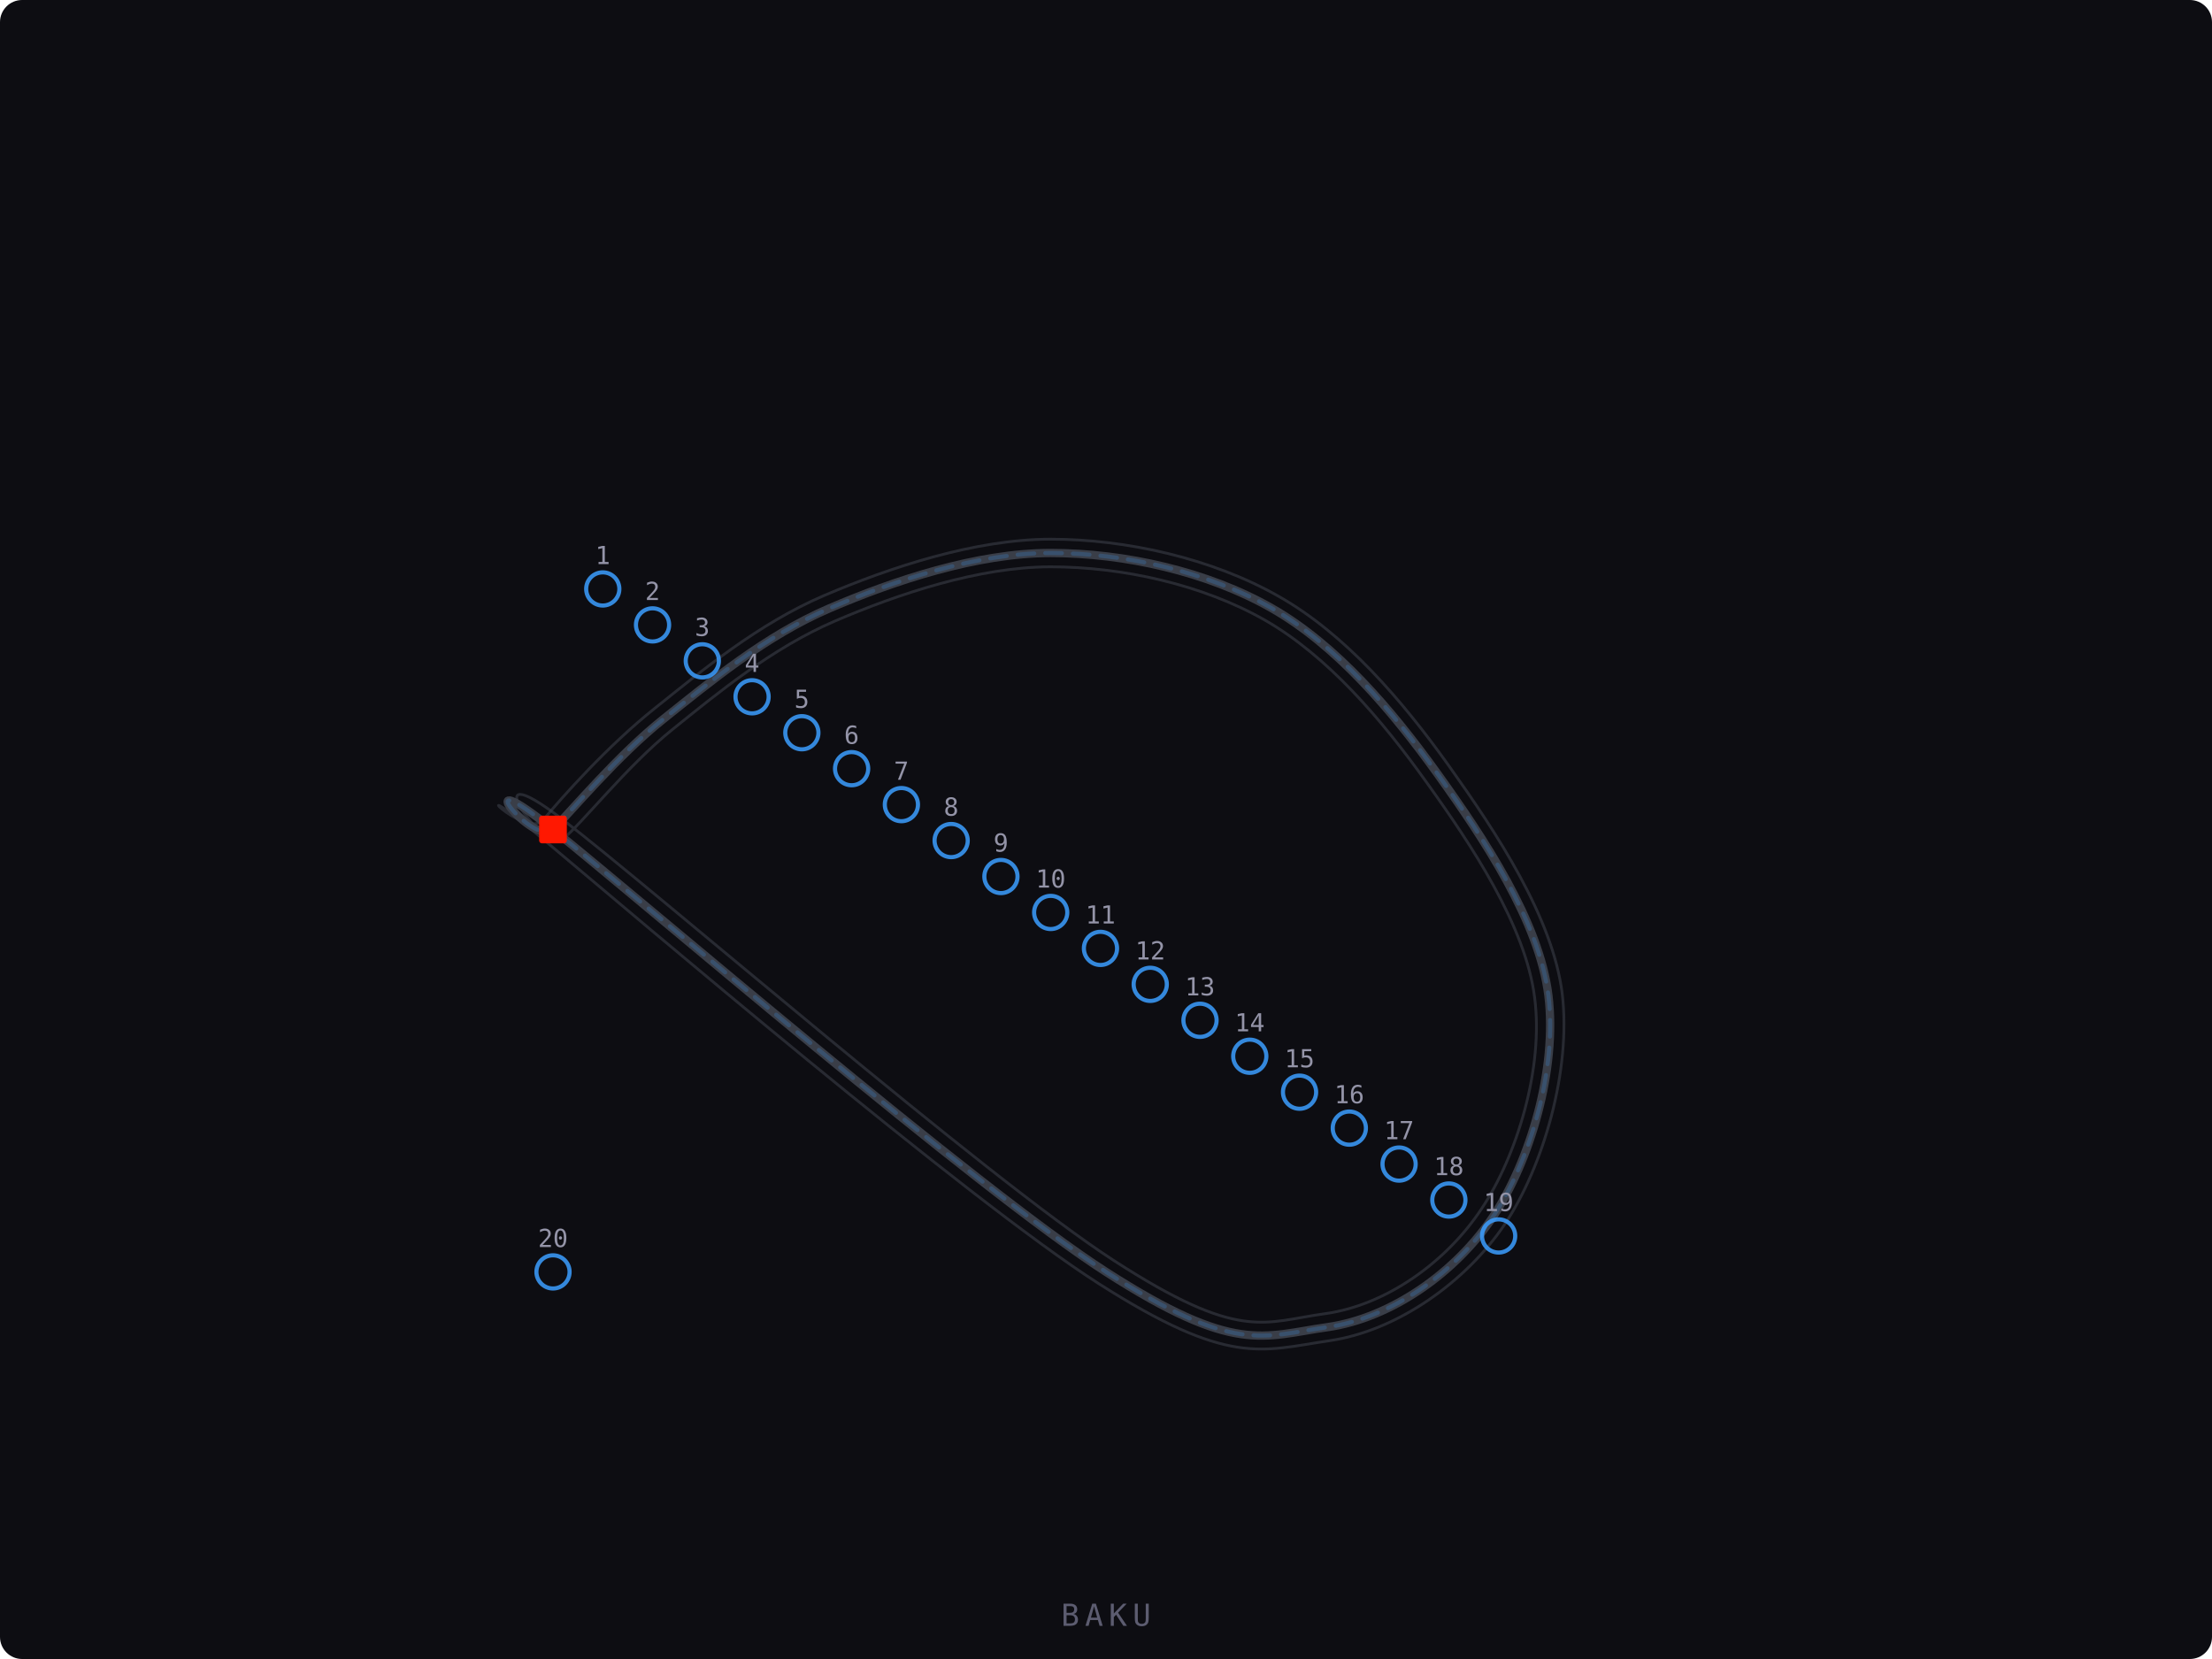
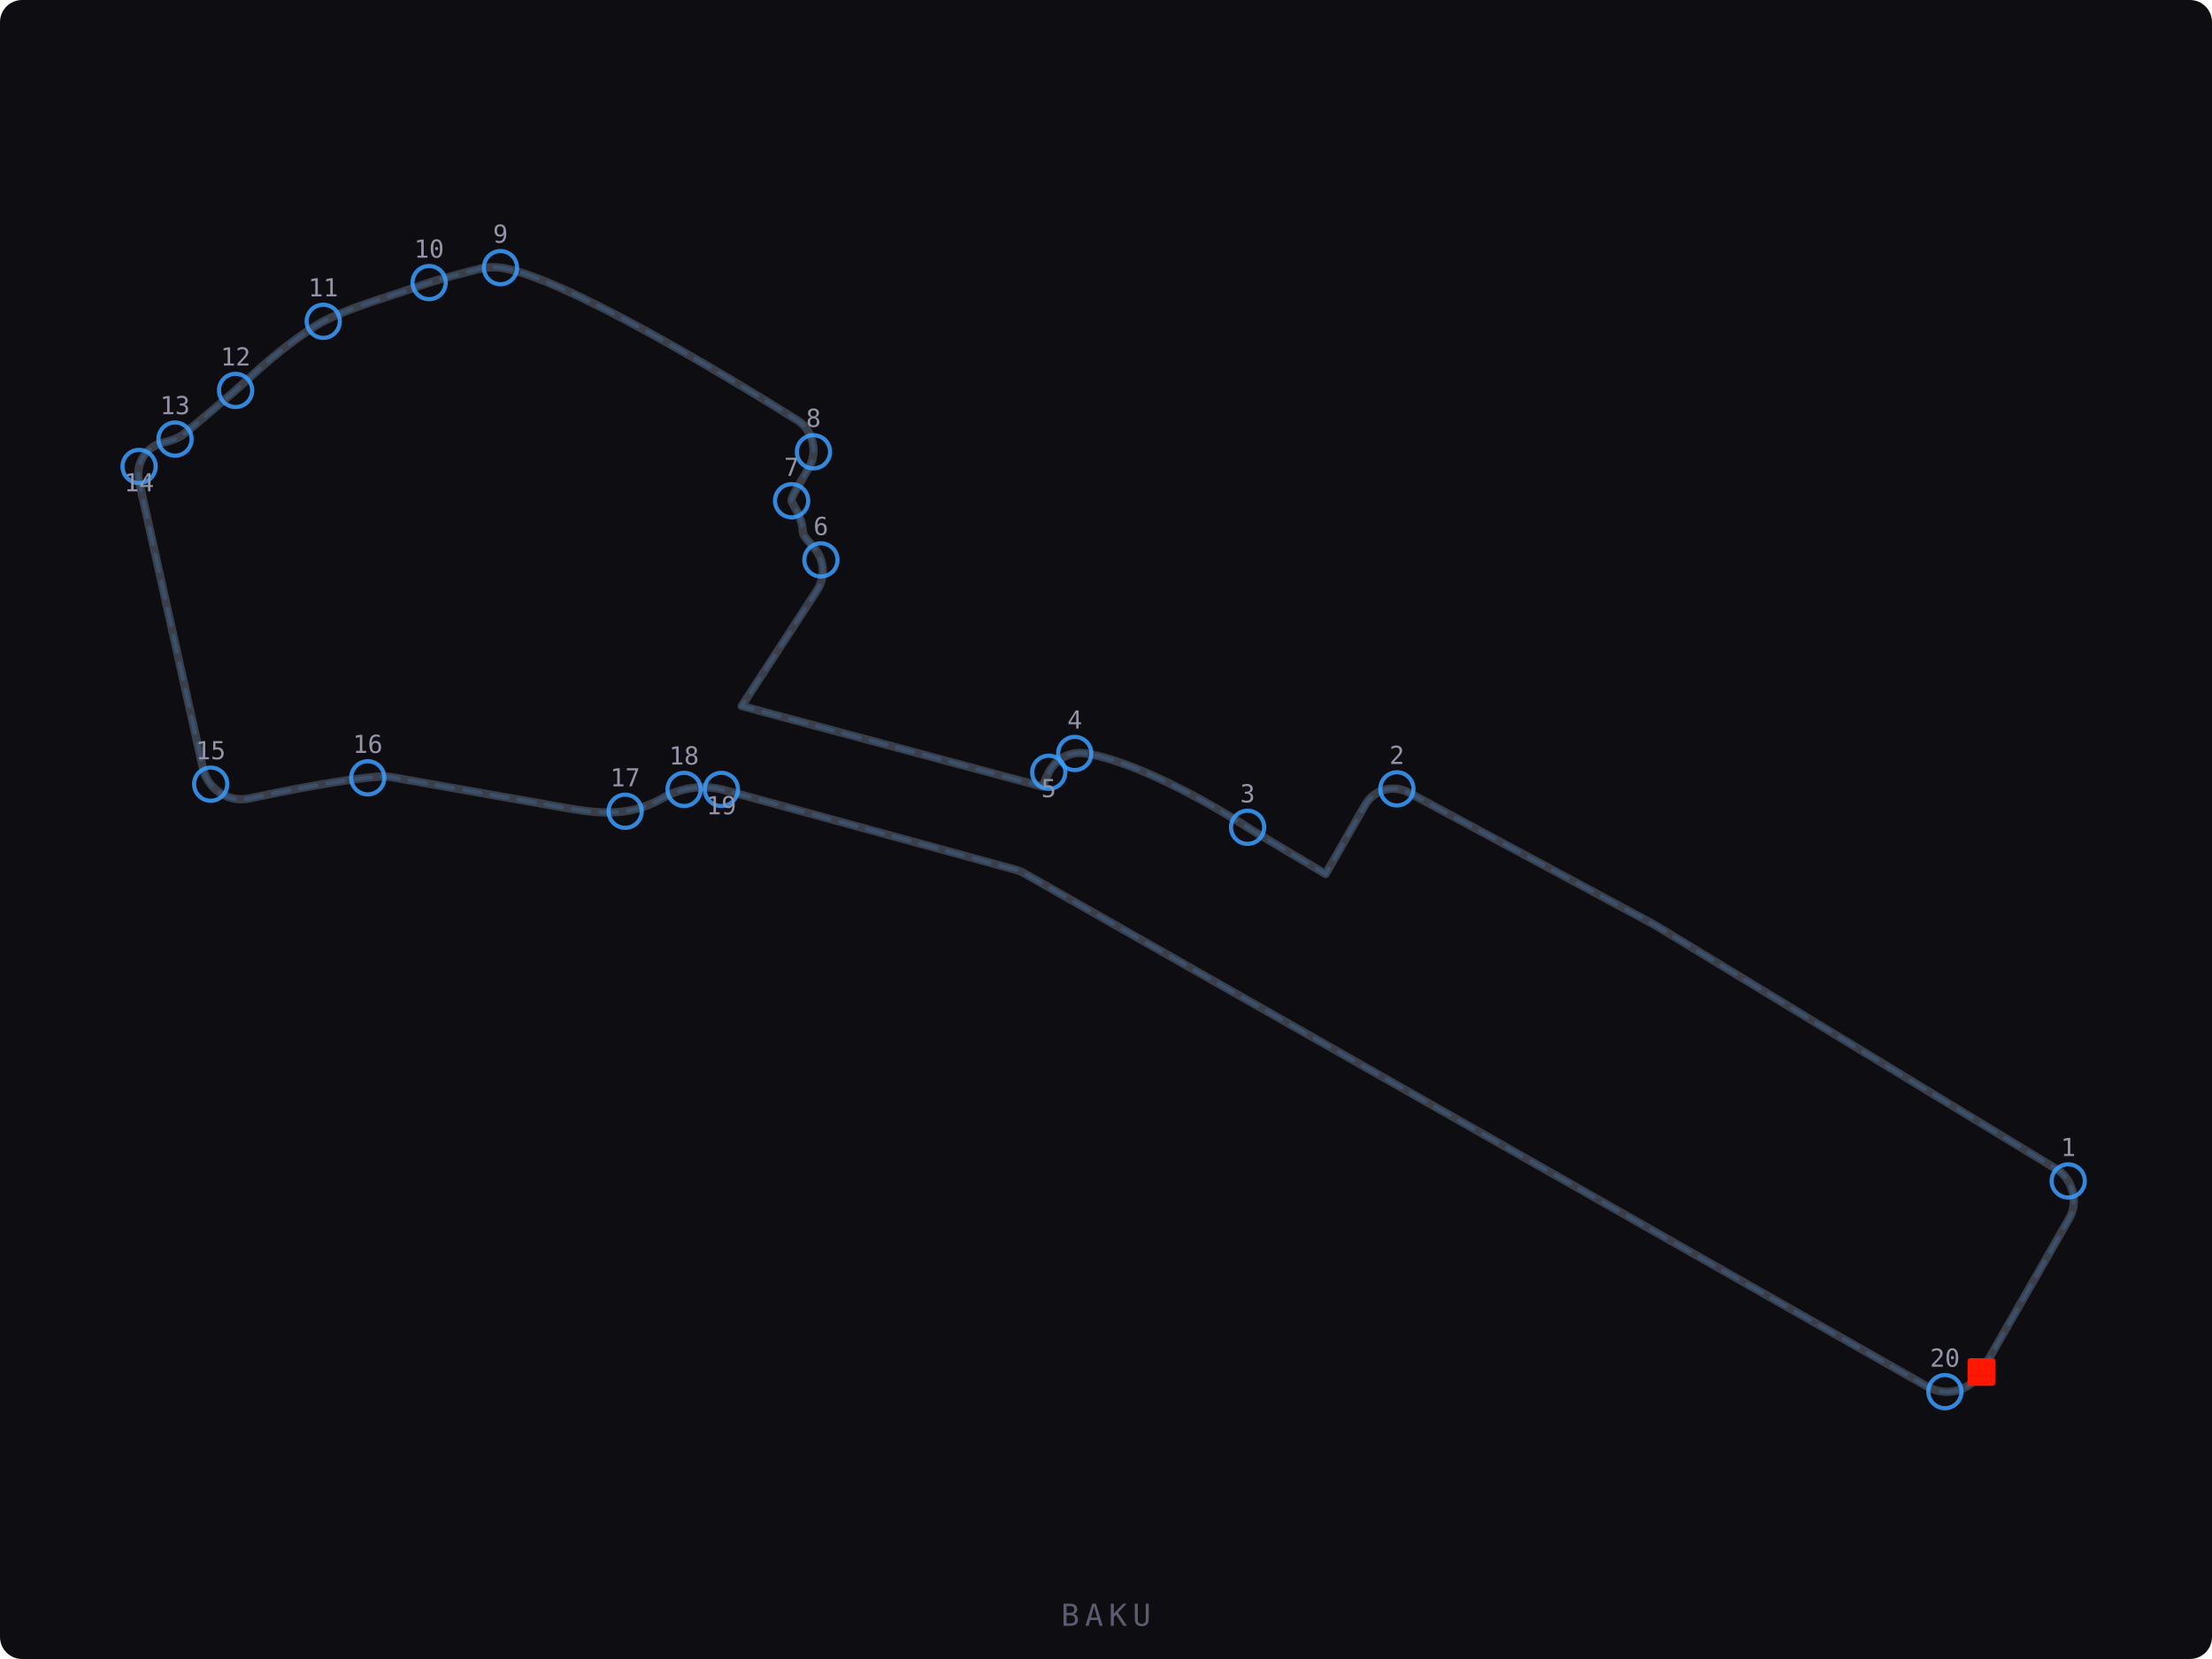
<svg xmlns="http://www.w3.org/2000/svg" viewBox="0 0 800 600" width="800" height="600">
  <defs>
    <style>
      .track-bg { fill: #0d0d12; }
      .track-line { fill: none; stroke: #3a3e48; stroke-width: 3; stroke-linecap: round; stroke-linejoin: round; }
      .track-line-accent { fill: none; stroke: rgba(59,158,255,0.20); stroke-width: 1.5; stroke-linecap: round; stroke-dasharray: 6,4; }
      .track-edge { fill: none; stroke: #3a3e48; stroke-width: 1; stroke-linecap: round; stroke-linejoin: round; opacity: 0.6; }
    </style>
  </defs>
  <rect class="track-bg" width="800" height="600" rx="8" />
-   <path class="track-edge" d="M 203.5 303.5 C 210.2 298.2 226.7 277.1 243.1 263.9 C 259.5 250.7 279.2 234.4 302.0 224.6 C 324.8 214.8 354.1 205.0 380.0 205.0 C 405.9 205.0 434.9 211.4 457.5 224.3 C 480.2 237.3 499.7 260.2 515.9 282.9 C 532.2 305.6 551.7 334.9 555.0 360.6 C 558.4 386.3 548.5 418.2 535.8 437.2 C 523.2 456.3 501.5 472.0 479.3 475.1 C 457.1 478.1 448.7 485.6 402.7 455.8 C 356.7 426.0 236.3 321.5 203.1 296.1 C 169.9 270.7 196.9 308.9 203.5 303.5 Z" />
-   <path class="track-edge" d="M 196.5 296.5 C 203.1 288.5 219.9 269.6 236.9 256.1 C 253.8 242.6 274.2 225.6 298.0 215.4 C 321.9 205.2 352.6 195.0 380.0 195.0 C 407.4 195.0 438.5 202.0 462.5 215.7 C 486.5 229.3 507.0 253.1 524.1 277.1 C 541.1 301.0 561.6 331.8 565.0 359.4 C 568.3 387.0 558.2 421.8 544.2 442.8 C 530.1 463.7 505.2 481.4 480.7 484.9 C 456.2 488.5 444.6 494.4 397.3 464.2 C 350.0 434.0 230.3 331.9 196.9 303.9 C 163.4 275.9 189.8 304.4 196.5 296.5 Z" />
-   <path class="track-line" d="M 200.0 300.0 C 206.7 293.3 223.3 273.3 240.0 260.0 C 256.7 246.7 276.7 230.0 300.0 220.0 C 323.3 210.0 353.3 200.0 380.0 200.0 C 406.7 200.0 436.7 206.7 460.0 220.0 C 483.3 233.3 503.3 256.7 520.0 280.0 C 536.7 303.3 556.7 333.3 560.0 360.0 C 563.3 386.7 553.3 420.0 540.0 440.0 C 526.7 460.0 503.3 476.7 480.0 480.0 C 456.7 483.3 446.7 490.0 400.0 460.0 C 353.3 430.0 233.3 326.7 200.0 300.0 C 166.7 273.3 193.3 306.7 200.0 300.0 Z" />
-   <path class="track-line-accent" d="M 200.0 300.0 C 206.7 293.3 223.3 273.3 240.0 260.0 C 256.7 246.7 276.7 230.0 300.0 220.0 C 323.3 210.0 353.3 200.0 380.0 200.0 C 406.7 200.0 436.7 206.7 460.0 220.0 C 483.3 233.3 503.3 256.7 520.0 280.0 C 536.7 303.3 556.7 333.3 560.0 360.0 C 563.3 386.7 553.3 420.0 540.0 440.0 C 526.7 460.0 503.3 476.7 480.0 480.0 C 456.7 483.3 446.7 490.0 400.0 460.0 C 353.3 430.0 233.3 326.7 200.0 300.0 C 166.7 273.3 193.3 306.7 200.0 300.0 Z" />
-   <rect x="195.0" y="295.0" width="10" height="10" fill="#FF1801" rx="1" />
-   <circle cx="218.0" cy="213.0" r="6" fill="none" stroke="#3B9EFF" stroke-width="1.5" opacity="0.85" />
-   <text x="218.0" y="204.0" text-anchor="middle" fill="#9494a8" font-size="9" font-family="monospace">1</text>
-   <circle cx="236.0" cy="226.0" r="6" fill="none" stroke="#3B9EFF" stroke-width="1.5" opacity="0.85" />
-   <text x="236.0" y="217.0" text-anchor="middle" fill="#9494a8" font-size="9" font-family="monospace">2</text>
-   <circle cx="254.0" cy="239.0" r="6" fill="none" stroke="#3B9EFF" stroke-width="1.5" opacity="0.85" />
-   <text x="254.0" y="230.0" text-anchor="middle" fill="#9494a8" font-size="9" font-family="monospace">3</text>
-   <circle cx="272.0" cy="252.0" r="6" fill="none" stroke="#3B9EFF" stroke-width="1.5" opacity="0.85" />
-   <text x="272.0" y="243.0" text-anchor="middle" fill="#9494a8" font-size="9" font-family="monospace">4</text>
-   <circle cx="290.0" cy="265.0" r="6" fill="none" stroke="#3B9EFF" stroke-width="1.5" opacity="0.85" />
-   <text x="290.0" y="256.0" text-anchor="middle" fill="#9494a8" font-size="9" font-family="monospace">5</text>
-   <circle cx="308.0" cy="278.0" r="6" fill="none" stroke="#3B9EFF" stroke-width="1.5" opacity="0.85" />
-   <text x="308.0" y="269.0" text-anchor="middle" fill="#9494a8" font-size="9" font-family="monospace">6</text>
-   <circle cx="326.0" cy="291.0" r="6" fill="none" stroke="#3B9EFF" stroke-width="1.5" opacity="0.85" />
-   <text x="326.0" y="282.0" text-anchor="middle" fill="#9494a8" font-size="9" font-family="monospace">7</text>
-   <circle cx="344.0" cy="304.0" r="6" fill="none" stroke="#3B9EFF" stroke-width="1.5" opacity="0.85" />
-   <text x="344.0" y="295.0" text-anchor="middle" fill="#9494a8" font-size="9" font-family="monospace">8</text>
-   <circle cx="362.0" cy="317.0" r="6" fill="none" stroke="#3B9EFF" stroke-width="1.5" opacity="0.85" />
-   <text x="362.0" y="308.0" text-anchor="middle" fill="#9494a8" font-size="9" font-family="monospace">9</text>
-   <circle cx="380.0" cy="330.0" r="6" fill="none" stroke="#3B9EFF" stroke-width="1.5" opacity="0.85" />
-   <text x="380.0" y="321.0" text-anchor="middle" fill="#9494a8" font-size="9" font-family="monospace">10</text>
-   <circle cx="398.0" cy="343.0" r="6" fill="none" stroke="#3B9EFF" stroke-width="1.5" opacity="0.85" />
-   <text x="398.0" y="334.0" text-anchor="middle" fill="#9494a8" font-size="9" font-family="monospace">11</text>
-   <circle cx="416.0" cy="356.0" r="6" fill="none" stroke="#3B9EFF" stroke-width="1.5" opacity="0.85" />
-   <text x="416.0" y="347.0" text-anchor="middle" fill="#9494a8" font-size="9" font-family="monospace">12</text>
-   <circle cx="434.0" cy="369.0" r="6" fill="none" stroke="#3B9EFF" stroke-width="1.5" opacity="0.85" />
-   <text x="434.0" y="360.0" text-anchor="middle" fill="#9494a8" font-size="9" font-family="monospace">13</text>
-   <circle cx="452.0" cy="382.0" r="6" fill="none" stroke="#3B9EFF" stroke-width="1.5" opacity="0.85" />
-   <text x="452.0" y="373.0" text-anchor="middle" fill="#9494a8" font-size="9" font-family="monospace">14</text>
-   <circle cx="470.0" cy="395.0" r="6" fill="none" stroke="#3B9EFF" stroke-width="1.5" opacity="0.85" />
-   <text x="470.0" y="386.0" text-anchor="middle" fill="#9494a8" font-size="9" font-family="monospace">15</text>
-   <circle cx="488.0" cy="408.0" r="6" fill="none" stroke="#3B9EFF" stroke-width="1.5" opacity="0.85" />
-   <text x="488.0" y="399.0" text-anchor="middle" fill="#9494a8" font-size="9" font-family="monospace">16</text>
-   <circle cx="506.0" cy="421.0" r="6" fill="none" stroke="#3B9EFF" stroke-width="1.5" opacity="0.85" />
-   <text x="506.0" y="412.0" text-anchor="middle" fill="#9494a8" font-size="9" font-family="monospace">17</text>
-   <circle cx="524.0" cy="434.0" r="6" fill="none" stroke="#3B9EFF" stroke-width="1.5" opacity="0.85" />
-   <text x="524.0" y="425.0" text-anchor="middle" fill="#9494a8" font-size="9" font-family="monospace">18</text>
-   <circle cx="542.0" cy="447.0" r="6" fill="none" stroke="#3B9EFF" stroke-width="1.5" opacity="0.85" />
-   <text x="542.0" y="438.0" text-anchor="middle" fill="#9494a8" font-size="9" font-family="monospace">19</text>
-   <circle cx="200.0" cy="460.0" r="6" fill="none" stroke="#3B9EFF" stroke-width="1.5" opacity="0.85" />
-   <text x="200.0" y="451.0" text-anchor="middle" fill="#9494a8" font-size="9" font-family="monospace">20</text>
-   <text x="400.0" y="588" text-anchor="middle" fill="#5c5c70" font-size="11" font-family="monospace" letter-spacing="2">BAKU</text>
+   <path class="track-edge" d="M 716.58 496.16 L 748.40 440.60 c 3.37 -5.90 1.24 -14.20 -4.59 -17.75 l -142.72 -86.75 a 105.14 105.14 73.00 0 0 -4.91 -2.82 l -86.72 -46.65 a 11.67 11.67 73.00 0 0 -15.72 4.48 l -14.31 25.01 l -26.83 -16.00 c -1.46 -0.96 -36.05 -23.60 -59.83 -27.63 c -5.50 -0.94 -10.89 1.81 -13.43 6.82 a 57.00 57.00 73.00 0 0 -2.34 5.16 l -108.75 -29.13 l 27.37 -42.04 c 2.93 -4.56 2.51 -10.82 -0.98 -14.97 l -1.65 -1.89 c -2.05 -2.32 -2.57 -2.82 -2.66 -4.59 c -0.22 -3.36 -1.82 -6.60 -3.03 -8.66 c -0.44 -0.76 -0.86 -1.48 -1.00 -1.95 c -0.23 -0.76 0.79 -2.61 1.10 -3.17 l 5.28 -9.22 c 3.19 -5.57 1.22 -13.41 -4.23 -16.80 c -24.97 -15.61 -85.40 -52.23 -107.39 -55.23 c -2.51 -0.34 -5.09 -0.20 -7.71 0.44 c -3.53 0.86 -15.62 3.90 -23.11 6.64 c -2.22 0.81 -5.10 1.75 -8.31 2.80 c -9.61 3.12 -21.57 7.01 -28.37 11.49 c -8.44 5.56 -15.53 11.19 -23.74 18.82 c -5.12 4.75 -15.12 13.16 -22.60 19.39 c -1.71 1.42 -3.65 2.43 -5.78 3.01 l -2.98 0.82 c -5.94 1.63 -9.54 7.71 -8.17 13.85 l 23.11 103.76 l 0.29 1.09 c 2.15 7.03 9.36 11.35 16.42 9.84 c 12.06 -2.57 34.20 -7.01 46.96 -7.89 a 20.27 20.27 73.00 0 1 5.05 0.27 l 60.03 10.60 c 12.49 2.20 24.30 4.29 37.00 -2.82 l 0.87 -0.48 c 6.74 -3.77 14.57 -4.72 22.05 -2.67 l 105.16 28.74 a 13.93 13.93 73.00 0 1 3.36 1.42 L 696.89 501.39 c 6.89 4.03 15.72 1.68 19.69 -5.24 z" />
+   <path class="track-line" d="M 716.58 496.16 L 748.40 440.60 c 3.37 -5.90 1.24 -14.20 -4.59 -17.75 l -142.72 -86.75 a 105.14 105.14 73.00 0 0 -4.91 -2.82 l -86.72 -46.65 a 11.67 11.67 73.00 0 0 -15.72 4.48 l -14.31 25.01 l -26.83 -16.00 c -1.46 -0.96 -36.05 -23.60 -59.83 -27.63 c -5.50 -0.94 -10.89 1.81 -13.43 6.82 a 57.00 57.00 73.00 0 0 -2.34 5.16 l -108.75 -29.13 l 27.37 -42.04 c 2.93 -4.56 2.51 -10.82 -0.98 -14.97 l -1.65 -1.89 c -2.05 -2.32 -2.57 -2.82 -2.66 -4.59 c -0.22 -3.36 -1.82 -6.60 -3.03 -8.66 c -0.44 -0.76 -0.86 -1.48 -1.00 -1.95 c -0.23 -0.76 0.79 -2.61 1.10 -3.17 l 5.28 -9.22 c 3.19 -5.57 1.22 -13.41 -4.23 -16.80 c -24.97 -15.61 -85.40 -52.23 -107.39 -55.23 c -2.51 -0.34 -5.09 -0.20 -7.71 0.44 c -3.53 0.86 -15.62 3.90 -23.11 6.64 c -2.22 0.81 -5.10 1.75 -8.31 2.80 c -9.61 3.12 -21.57 7.01 -28.37 11.49 c -8.44 5.56 -15.53 11.19 -23.74 18.82 c -5.12 4.75 -15.12 13.16 -22.60 19.39 c -1.71 1.42 -3.65 2.43 -5.78 3.01 l -2.98 0.82 c -5.94 1.63 -9.54 7.71 -8.17 13.85 l 23.11 103.76 l 0.29 1.09 c 2.15 7.03 9.36 11.35 16.42 9.84 c 12.06 -2.57 34.20 -7.01 46.96 -7.89 a 20.27 20.27 73.00 0 1 5.05 0.27 l 60.03 10.60 c 12.49 2.20 24.30 4.29 37.00 -2.82 l 0.87 -0.48 c 6.74 -3.77 14.57 -4.72 22.05 -2.67 l 105.16 28.74 a 13.93 13.93 73.00 0 1 3.36 1.42 L 696.89 501.39 c 6.89 4.03 15.72 1.68 19.69 -5.24 z" />
+   <path class="track-line-accent" d="M 716.58 496.16 L 748.40 440.60 c 3.37 -5.90 1.24 -14.20 -4.59 -17.75 l -142.72 -86.75 a 105.14 105.14 73.00 0 0 -4.91 -2.82 l -86.72 -46.65 a 11.67 11.67 73.00 0 0 -15.72 4.48 l -14.31 25.01 l -26.83 -16.00 c -1.46 -0.96 -36.05 -23.60 -59.83 -27.63 c -5.50 -0.94 -10.89 1.81 -13.43 6.82 a 57.00 57.00 73.00 0 0 -2.34 5.16 l -108.75 -29.13 l 27.37 -42.04 c 2.93 -4.56 2.51 -10.82 -0.98 -14.97 l -1.65 -1.89 c -2.05 -2.32 -2.57 -2.82 -2.66 -4.59 c -0.22 -3.36 -1.82 -6.60 -3.03 -8.66 c -0.44 -0.76 -0.86 -1.48 -1.00 -1.95 c -0.23 -0.76 0.79 -2.61 1.10 -3.17 l 5.28 -9.22 c 3.19 -5.57 1.22 -13.41 -4.23 -16.80 c -24.97 -15.61 -85.40 -52.23 -107.39 -55.23 c -2.51 -0.34 -5.09 -0.20 -7.71 0.44 c -3.53 0.86 -15.62 3.90 -23.11 6.64 c -2.22 0.81 -5.10 1.75 -8.31 2.80 c -9.61 3.12 -21.57 7.01 -28.37 11.49 c -8.44 5.56 -15.53 11.19 -23.74 18.82 c -5.12 4.75 -15.12 13.16 -22.60 19.39 c -1.71 1.42 -3.65 2.43 -5.78 3.01 l -2.98 0.82 c -5.94 1.63 -9.54 7.71 -8.17 13.85 l 23.11 103.76 l 0.29 1.09 c 2.15 7.03 9.36 11.35 16.42 9.84 c 12.06 -2.57 34.20 -7.01 46.96 -7.89 a 20.27 20.27 73.00 0 1 5.05 0.27 l 60.03 10.60 c 12.49 2.20 24.30 4.29 37.00 -2.82 l 0.87 -0.48 c 6.74 -3.77 14.57 -4.72 22.05 -2.67 l 105.16 28.74 a 13.93 13.93 73.00 0 1 3.36 1.42 L 696.89 501.39 c 6.89 4.03 15.72 1.68 19.69 -5.24 z" />
+   <rect x="711.6" y="491.2" width="10" height="10" fill="#FF1801" rx="1" />
+   <circle cx="748.0" cy="427.1" r="6" fill="none" stroke="#3B9EFF" stroke-width="1.5" opacity="0.85" />
+   <text x="748.0" y="418.1" text-anchor="middle" fill="#9494a8" font-size="9" font-family="monospace">1</text>
+   <circle cx="505.2" cy="285.3" r="6" fill="none" stroke="#3B9EFF" stroke-width="1.5" opacity="0.85" />
+   <text x="505.2" y="276.3" text-anchor="middle" fill="#9494a8" font-size="9" font-family="monospace">2</text>
+   <circle cx="451.2" cy="299.2" r="6" fill="none" stroke="#3B9EFF" stroke-width="1.5" opacity="0.85" />
+   <text x="451.2" y="290.2" text-anchor="middle" fill="#9494a8" font-size="9" font-family="monospace">3</text>
+   <circle cx="388.7" cy="272.5" r="6" fill="none" stroke="#3B9EFF" stroke-width="1.5" opacity="0.85" />
+   <text x="388.7" y="263.5" text-anchor="middle" fill="#9494a8" font-size="9" font-family="monospace">4</text>
+   <circle cx="379.3" cy="279.3" r="6" fill="none" stroke="#3B9EFF" stroke-width="1.5" opacity="0.85" />
+   <text x="379.3" y="288.3" text-anchor="middle" fill="#9494a8" font-size="9" font-family="monospace">5</text>
+   <circle cx="296.9" cy="202.5" r="6" fill="none" stroke="#3B9EFF" stroke-width="1.5" opacity="0.85" />
+   <text x="296.9" y="193.5" text-anchor="middle" fill="#9494a8" font-size="9" font-family="monospace">6</text>
+   <circle cx="286.3" cy="181.1" r="6" fill="none" stroke="#3B9EFF" stroke-width="1.5" opacity="0.85" />
+   <text x="286.3" y="172.1" text-anchor="middle" fill="#9494a8" font-size="9" font-family="monospace">7</text>
+   <circle cx="294.2" cy="163.4" r="6" fill="none" stroke="#3B9EFF" stroke-width="1.5" opacity="0.85" />
+   <text x="294.2" y="154.4" text-anchor="middle" fill="#9494a8" font-size="9" font-family="monospace">8</text>
+   <circle cx="181.0" cy="96.8" r="6" fill="none" stroke="#3B9EFF" stroke-width="1.5" opacity="0.85" />
+   <text x="181.0" y="87.8" text-anchor="middle" fill="#9494a8" font-size="9" font-family="monospace">9</text>
+   <circle cx="155.2" cy="102.2" r="6" fill="none" stroke="#3B9EFF" stroke-width="1.5" opacity="0.85" />
+   <text x="155.2" y="93.2" text-anchor="middle" fill="#9494a8" font-size="9" font-family="monospace">10</text>
+   <circle cx="116.9" cy="116.2" r="6" fill="none" stroke="#3B9EFF" stroke-width="1.5" opacity="0.85" />
+   <text x="116.9" y="107.2" text-anchor="middle" fill="#9494a8" font-size="9" font-family="monospace">11</text>
+   <circle cx="85.2" cy="141.2" r="6" fill="none" stroke="#3B9EFF" stroke-width="1.5" opacity="0.85" />
+   <text x="85.2" y="132.2" text-anchor="middle" fill="#9494a8" font-size="9" font-family="monospace">12</text>
+   <circle cx="63.3" cy="158.8" r="6" fill="none" stroke="#3B9EFF" stroke-width="1.5" opacity="0.85" />
+   <text x="63.3" y="149.8" text-anchor="middle" fill="#9494a8" font-size="9" font-family="monospace">13</text>
+   <circle cx="50.3" cy="168.7" r="6" fill="none" stroke="#3B9EFF" stroke-width="1.5" opacity="0.85" />
+   <text x="50.3" y="177.7" text-anchor="middle" fill="#9494a8" font-size="9" font-family="monospace">14</text>
+   <circle cx="76.2" cy="283.6" r="6" fill="none" stroke="#3B9EFF" stroke-width="1.5" opacity="0.85" />
+   <text x="76.2" y="274.6" text-anchor="middle" fill="#9494a8" font-size="9" font-family="monospace">15</text>
+   <circle cx="133.0" cy="281.3" r="6" fill="none" stroke="#3B9EFF" stroke-width="1.5" opacity="0.85" />
+   <text x="133.0" y="272.3" text-anchor="middle" fill="#9494a8" font-size="9" font-family="monospace">16</text>
+   <circle cx="226.1" cy="293.4" r="6" fill="none" stroke="#3B9EFF" stroke-width="1.5" opacity="0.85" />
+   <text x="226.1" y="284.4" text-anchor="middle" fill="#9494a8" font-size="9" font-family="monospace">17</text>
+   <circle cx="247.4" cy="285.5" r="6" fill="none" stroke="#3B9EFF" stroke-width="1.5" opacity="0.85" />
+   <text x="247.4" y="276.5" text-anchor="middle" fill="#9494a8" font-size="9" font-family="monospace">18</text>
+   <circle cx="260.9" cy="285.5" r="6" fill="none" stroke="#3B9EFF" stroke-width="1.5" opacity="0.85" />
+   <text x="260.9" y="294.5" text-anchor="middle" fill="#9494a8" font-size="9" font-family="monospace">19</text>
+   <circle cx="703.4" cy="503.3" r="6" fill="none" stroke="#3B9EFF" stroke-width="1.5" opacity="0.85" />
+   <text x="703.4" y="494.3" text-anchor="middle" fill="#9494a8" font-size="9" font-family="monospace">20</text>
+   <text x="400" y="588" text-anchor="middle" fill="#5c5c70" font-size="11" font-family="monospace" letter-spacing="2">BAKU</text>
</svg>
